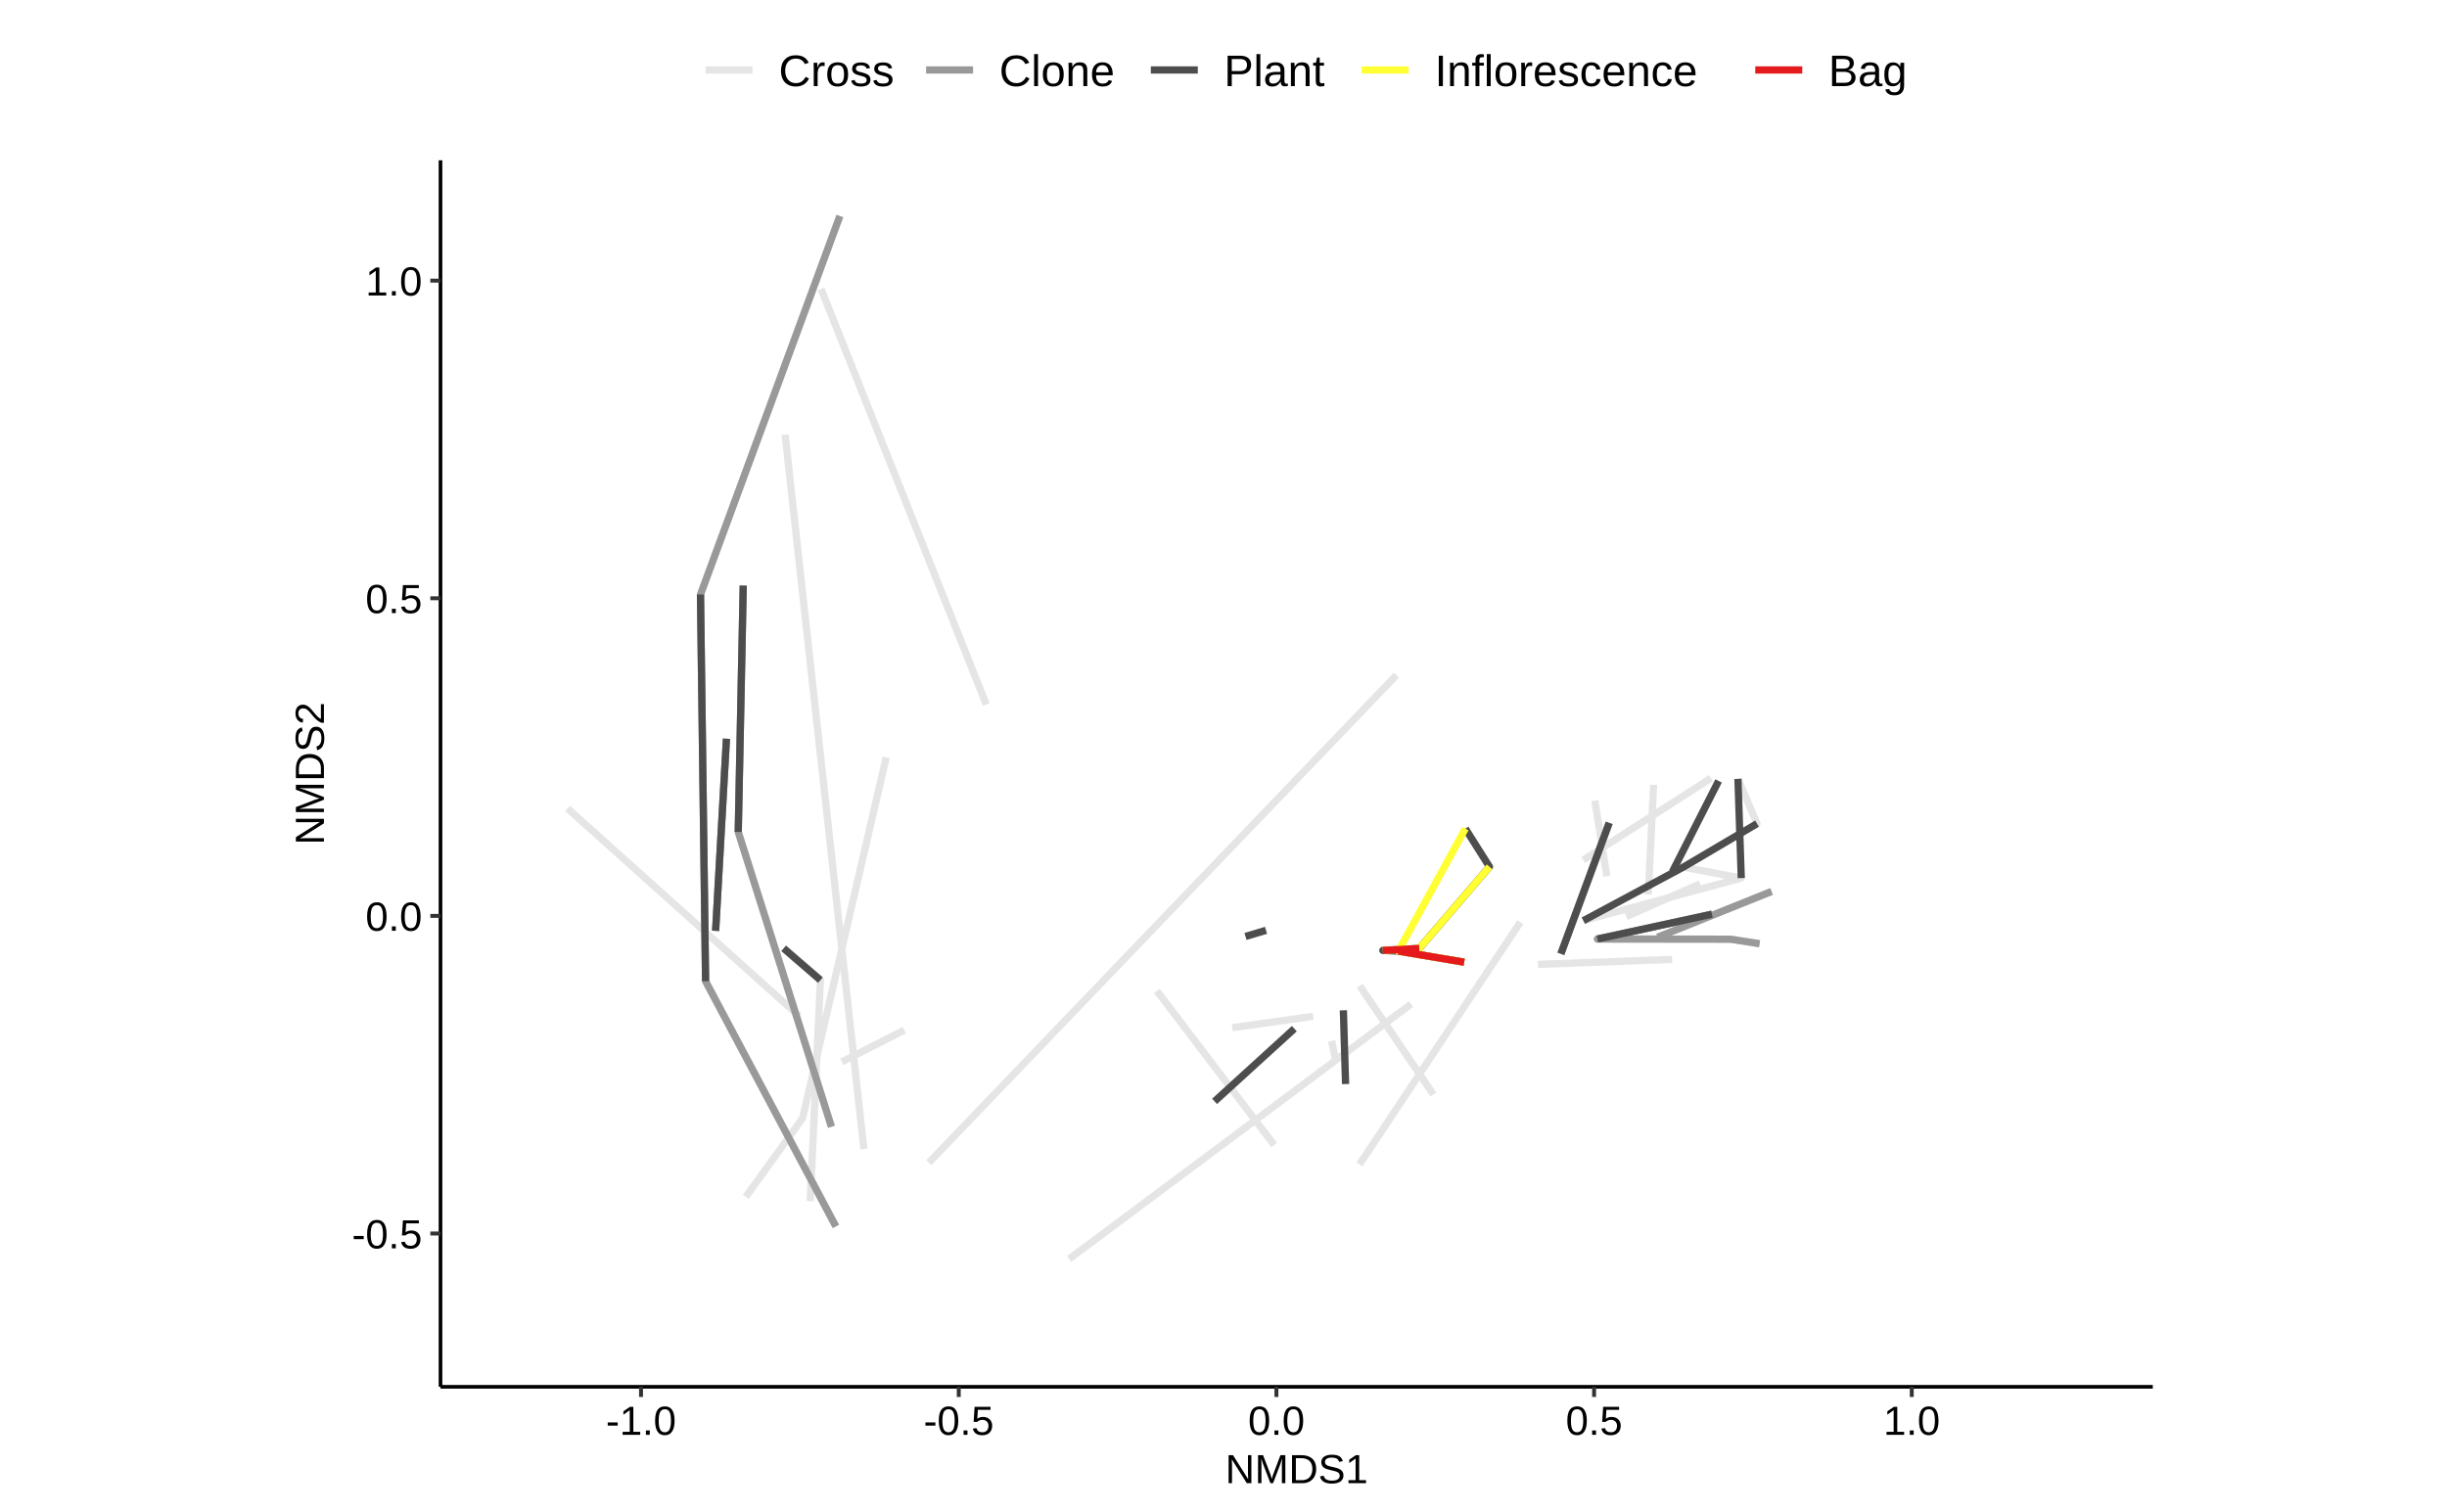
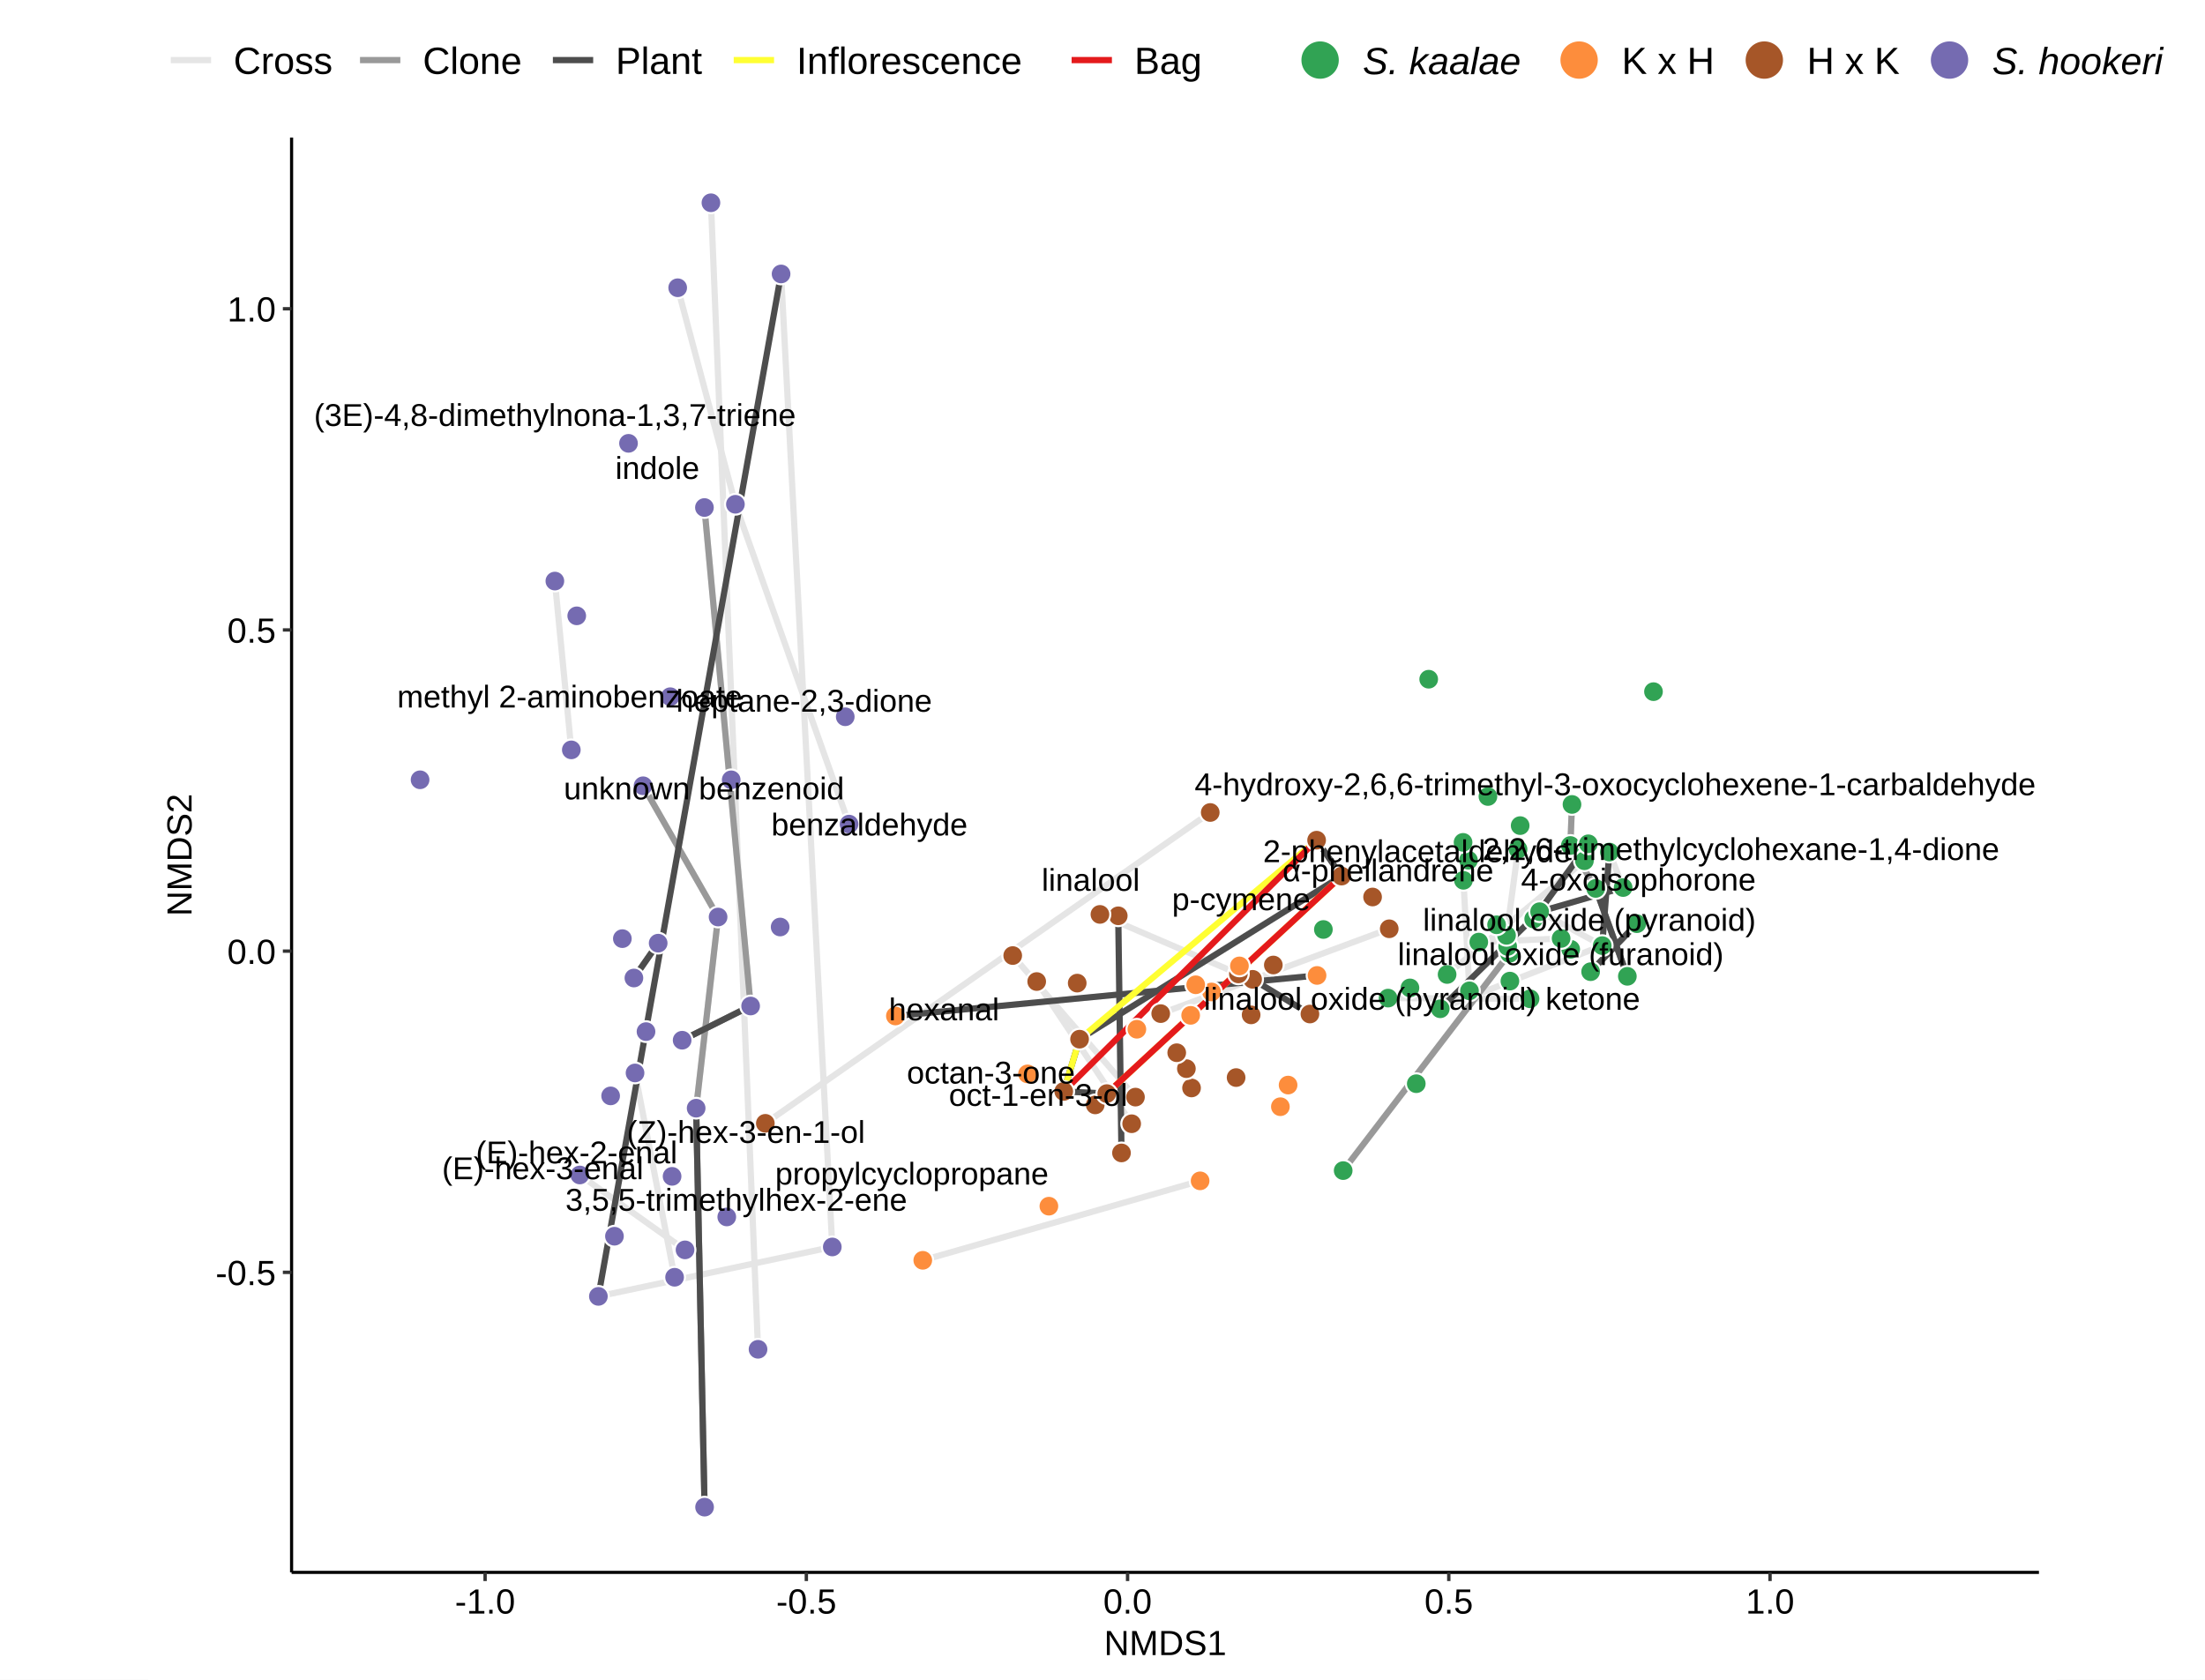
- <svg xmlns="http://www.w3.org/2000/svg" class="svglite" width="720.00pt" height="444.96pt" viewBox="0 0 720.00 444.96">
+ <svg xmlns="http://www.w3.org/2000/svg" class="svglite" width="756.00pt" height="576.00pt" viewBox="0 0 756.00 576.00">
  <defs>
    <style type="text/css">
    .svglite line, .svglite polyline, .svglite polygon, .svglite path, .svglite rect, .svglite circle {
      fill: none;
      stroke: #000000;
      stroke-linecap: round;
      stroke-linejoin: round;
      stroke-miterlimit: 10.00;
    }
    .svglite text {
      white-space: pre;
    }
  </style>
  </defs>
  <rect width="100%" height="100%" style="stroke: none; fill: #FFFFFF;" />
  <defs>
-     <clipPath id="cpMC4wMHw3MjAuMDB8MC4wMHw0NDQuOTY=">
-       <rect x="0.00" y="0.00" width="720.00" height="444.96" />
+     <clipPath id="cpMC4wMHw3NTYuMDB8MC4wMHw1NzYuMDA=">
+       <rect x="0.00" y="0.00" width="756.00" height="576.00" />
    </clipPath>
  </defs>
-   <g clip-path="url(#cpMC4wMHw3MjAuMDB8MC4wMHw0NDQuOTY=)">
+   <g clip-path="url(#cpMC4wMHw3NTYuMDB8MC4wMHw1NzYuMDA=)">
</g>
  <defs>
-     <clipPath id="cpODAuNTl8NjM5LjQxfDAuMDB8NDQ0Ljk2">
-       <rect x="80.59" y="0.00" width="558.82" height="444.96" />
+     <clipPath id="cpNTAuOTV8NzA1LjA1fDAuMDB8NTc2LjAw">
+       <rect x="50.95" y="0.00" width="654.10" height="576.00" />
    </clipPath>
  </defs>
-   <g clip-path="url(#cpODAuNTl8NjM5LjQxfDAuMDB8NDQ0Ljk2)">
-     <rect x="80.59" y="0.00" width="558.82" height="444.96" style="stroke-width: 1.16; stroke: #FFFFFF; fill: #FFFFFF;" />
+   <g clip-path="url(#cpNTAuOTV8NzA1LjA1fDAuMDB8NTc2LjAw)">
+     <rect x="50.95" y="0.00" width="654.10" height="576.00" style="stroke-width: 1.16; stroke: #FFFFFF; fill: #FFFFFF;" />
  </g>
-   <g clip-path="url(#cpMC4wMHw3MjAuMDB8MC4wMHw0NDQuOTY=)">
+   <g clip-path="url(#cpMC4wMHw3NTYuMDB8MC4wMHw1NzYuMDA=)">
</g>
  <defs>
-     <clipPath id="cpMTI5LjYxfDYzMy40M3w0Ny4xN3w0MDguMTI=">
-       <rect x="129.61" y="47.17" width="503.82" height="360.95" />
+     <clipPath id="cpOTkuOTd8Njk5LjA3fDQ3LjE3fDUzOS4xNg==">
+       <rect x="99.97" y="47.17" width="599.10" height="491.99" />
    </clipPath>
  </defs>
-   <g clip-path="url(#cpMTI5LjYxfDYzMy40M3w0Ny4xN3w0MDguMTI=)">
-     <rect x="129.61" y="47.17" width="503.82" height="360.95" style="stroke-width: 1.16; stroke: none; fill: #FFFFFF;" />
-     <polyline points="487.74,275.81 521.27,262.34 " style="stroke-width: 2.13; stroke: #E5E5E5; stroke-linecap: butt;" />
-     <polyline points="517.74,277.72 509.16,276.39 470.01,276.34 503.72,269.03 " style="stroke-width: 2.13; stroke: #E5E5E5; stroke-linecap: butt;" />
-     <polyline points="459.27,280.70 473.48,242.17 " style="stroke-width: 2.13; stroke: #E5E5E5; stroke-linecap: butt;" />
-     <polyline points="290.20,207.33 241.60,85.05 " style="stroke-width: 2.13; stroke: #E5E5E5; stroke-linecap: butt;" />
-     <polyline points="254.19,338.16 231.01,127.91 " style="stroke-width: 2.13; stroke: #E5E5E5; stroke-linecap: butt;" />
-     <polyline points="247.68,312.50 266.08,303.15 " style="stroke-width: 2.13; stroke: #E5E5E5; stroke-linecap: butt;" />
-     <polyline points="238.40,353.47 241.40,288.43 230.58,279.08 " style="stroke-width: 2.13; stroke: #E5E5E5; stroke-linecap: butt;" />
-     <polyline points="235.10,299.00 167.00,237.92 " style="stroke-width: 2.13; stroke: #E5E5E5; stroke-linecap: butt;" />
-     <polyline points="219.43,352.23 236.15,329.07 260.76,222.88 " style="stroke-width: 2.13; stroke: #E5E5E5; stroke-linecap: butt;" />
-     <polyline points="357.38,324.11 380.84,302.73 " style="stroke-width: 2.13; stroke: #E5E5E5; stroke-linecap: butt;" />
-     <polyline points="366.48,275.58 372.51,273.78 " style="stroke-width: 2.13; stroke: #E5E5E5; stroke-linecap: butt;" />
-     <polyline points="273.31,342.15 410.89,198.67 " style="stroke-width: 2.13; stroke: #E5E5E5; stroke-linecap: butt;" />
-     <polyline points="314.58,370.50 415.16,295.50 " style="stroke-width: 2.13; stroke: #E5E5E5; stroke-linecap: butt;" />
-     <polyline points="393.08,312.44 391.82,306.30 " style="stroke-width: 2.13; stroke: #E5E5E5; stroke-linecap: butt;" />
-     <polyline points="430.82,283.16 411.44,279.90 406.88,279.69 417.60,279.12 438.26,255.08 431.16,243.85 " style="stroke-width: 2.13; stroke: #E5E5E5; stroke-linecap: butt;" />
-     <polyline points="421.75,322.09 400.09,290.13 " style="stroke-width: 2.13; stroke: #E5E5E5; stroke-linecap: butt;" />
-     <polyline points="400.01,342.69 447.35,271.38 " style="stroke-width: 2.13; stroke: #E5E5E5; stroke-linecap: butt;" />
-     <polyline points="362.58,302.44 386.38,299.08 " style="stroke-width: 2.13; stroke: #E5E5E5; stroke-linecap: butt;" />
-     <polyline points="395.92,319.01 395.27,297.33 " style="stroke-width: 2.13; stroke: #E5E5E5; stroke-linecap: butt;" />
-     <polyline points="374.91,336.96 340.40,291.60 " style="stroke-width: 2.13; stroke: #E5E5E5; stroke-linecap: butt;" />
-     <polyline points="465.88,270.94 512.35,258.41 495.30,255.18 516.99,242.38 511.37,229.21 " style="stroke-width: 2.13; stroke: #E5E5E5; stroke-linecap: butt;" />
-     <polyline points="452.52,283.80 492.00,282.34 " style="stroke-width: 2.13; stroke: #E5E5E5; stroke-linecap: butt;" />
-     <polyline points="472.78,257.88 469.28,235.60 " style="stroke-width: 2.13; stroke: #E5E5E5; stroke-linecap: butt;" />
-     <polyline points="492.09,256.53 505.67,229.82 " style="stroke-width: 2.13; stroke: #E5E5E5; stroke-linecap: butt;" />
-     <polyline points="484.98,263.27 486.55,230.94 " style="stroke-width: 2.13; stroke: #E5E5E5; stroke-linecap: butt;" />
-     <polyline points="478.53,269.74 500.25,260.09 " style="stroke-width: 2.13; stroke: #E5E5E5; stroke-linecap: butt;" />
-     <polyline points="465.87,253.10 503.43,229.01 " style="stroke-width: 2.13; stroke: #E5E5E5; stroke-linecap: butt;" />
-     <polyline points="244.64,331.59 217.22,244.83 218.69,172.34 " style="stroke-width: 2.13; stroke: #E5E5E5; stroke-linecap: butt;" />
-     <polyline points="210.56,273.94 213.75,217.40 " style="stroke-width: 2.13; stroke: #E5E5E5; stroke-linecap: butt;" />
-     <polyline points="245.94,360.91 207.61,288.75 206.11,174.96 247.12,63.57 " style="stroke-width: 2.13; stroke: #E5E5E5; stroke-linecap: butt;" />
-     <polyline points="487.74,275.81 521.27,262.34 " style="stroke-width: 2.13; stroke: #999999; stroke-linecap: butt;" />
-     <polyline points="517.74,277.72 509.16,276.39 470.01,276.34 503.72,269.03 " style="stroke-width: 2.13; stroke: #999999; stroke-linecap: butt;" />
-     <polyline points="459.27,280.70 473.48,242.17 " style="stroke-width: 2.13; stroke: #999999; stroke-linecap: butt;" />
-     <polyline points="244.64,331.59 217.22,244.83 218.69,172.34 " style="stroke-width: 2.13; stroke: #999999; stroke-linecap: butt;" />
-     <polyline points="210.56,273.94 213.75,217.40 " style="stroke-width: 2.13; stroke: #999999; stroke-linecap: butt;" />
-     <polyline points="245.94,360.91 207.61,288.75 206.11,174.96 247.12,63.57 " style="stroke-width: 2.13; stroke: #999999; stroke-linecap: butt;" />
-     <polyline points="470.01,276.34 503.72,269.03 " style="stroke-width: 2.13; stroke: #4D4D4D; stroke-linecap: butt;" />
-     <polyline points="459.27,280.70 473.48,242.17 " style="stroke-width: 2.13; stroke: #4D4D4D; stroke-linecap: butt;" />
-     <polyline points="241.40,288.43 230.58,279.08 " style="stroke-width: 2.13; stroke: #4D4D4D; stroke-linecap: butt;" />
-     <polyline points="357.38,324.11 380.84,302.73 " style="stroke-width: 2.13; stroke: #4D4D4D; stroke-linecap: butt;" />
-     <polyline points="366.48,275.58 372.51,273.78 " style="stroke-width: 2.13; stroke: #4D4D4D; stroke-linecap: butt;" />
-     <polyline points="430.82,283.16 411.44,279.90 406.88,279.69 417.60,279.12 438.26,255.08 431.16,243.85 " style="stroke-width: 2.13; stroke: #4D4D4D; stroke-linecap: butt;" />
-     <polyline points="395.92,319.01 395.27,297.33 " style="stroke-width: 2.13; stroke: #4D4D4D; stroke-linecap: butt;" />
-     <polyline points="465.88,270.94 495.30,255.18 516.99,242.38 " style="stroke-width: 2.13; stroke: #4D4D4D; stroke-linecap: butt;" />
-     <polyline points="512.35,258.41 511.37,229.21 " style="stroke-width: 2.13; stroke: #4D4D4D; stroke-linecap: butt;" />
-     <polyline points="492.09,256.53 505.67,229.82 " style="stroke-width: 2.13; stroke: #4D4D4D; stroke-linecap: butt;" />
-     <polyline points="217.22,244.83 218.69,172.34 " style="stroke-width: 2.13; stroke: #4D4D4D; stroke-linecap: butt;" />
-     <polyline points="210.56,273.94 213.75,217.40 " style="stroke-width: 2.13; stroke: #4D4D4D; stroke-linecap: butt;" />
-     <polyline points="207.61,288.75 206.11,174.96 " style="stroke-width: 2.13; stroke: #4D4D4D; stroke-linecap: butt;" />
-     <polyline points="406.88,279.69 417.60,279.12 438.26,255.08 " style="stroke-width: 2.13; stroke: #FFFF33; stroke-linecap: butt;" />
-     <polyline points="430.82,283.16 411.44,279.90 431.16,243.85 " style="stroke-width: 2.13; stroke: #FFFF33; stroke-linecap: butt;" />
-     <polyline points="406.88,279.69 417.60,279.12 " style="stroke-width: 2.13; stroke: #E41A1C; stroke-linecap: butt;" />
-     <polyline points="430.82,283.16 411.44,279.90 " style="stroke-width: 2.13; stroke: #E41A1C; stroke-linecap: butt;" />
+   <g clip-path="url(#cpOTkuOTd8Njk5LjA3fDQ3LjE3fDUzOS4xNg==)">
+     <rect x="99.97" y="47.17" width="599.10" height="491.99" style="stroke-width: 1.16; stroke: none; fill: #FFFFFF;" />
+     <polyline points="460.52,401.40 517.53,326.91 " style="stroke-width: 2.13; stroke: #E5E5E5; stroke-linecap: butt;" />
+     <polyline points="557.95,334.78 547.10,304.64 538.41,289.92 538.97,275.84 " style="stroke-width: 2.13; stroke: #E5E5E5; stroke-linecap: butt;" />
+     <polyline points="545.36,333.19 561.20,316.73 " style="stroke-width: 2.13; stroke: #E5E5E5; stroke-linecap: butt;" />
+     <polyline points="195.88,257.13 190.24,199.25 " style="stroke-width: 2.13; stroke: #E5E5E5; stroke-linecap: butt;" />
+     <polyline points="259.90,462.67 243.75,69.53 " style="stroke-width: 2.13; stroke: #E5E5E5; stroke-linecap: butt;" />
+     <polyline points="234.87,428.58 198.79,402.90 " style="stroke-width: 2.13; stroke: #E5E5E5; stroke-linecap: butt;" />
+     <polyline points="205.16,444.53 285.36,427.58 267.80,93.94 " style="stroke-width: 2.13; stroke: #E5E5E5; stroke-linecap: butt;" />
+     <polyline points="231.29,437.97 217.73,367.92 " style="stroke-width: 2.13; stroke: #E5E5E5; stroke-linecap: butt;" />
+     <polyline points="291.11,282.59 252.14,172.92 232.35,98.67 " style="stroke-width: 2.13; stroke: #E5E5E5; stroke-linecap: butt;" />
+     <polyline points="384.51,395.34 383.40,314.03 " style="stroke-width: 2.13; stroke: #E5E5E5; stroke-linecap: butt;" />
+     <polyline points="449.12,347.71 429.47,335.81 " style="stroke-width: 2.13; stroke: #E5E5E5; stroke-linecap: butt;" />
+     <polyline points="389.30,376.20 347.22,327.66 " style="stroke-width: 2.13; stroke: #E5E5E5; stroke-linecap: butt;" />
+     <polyline points="388.00,385.33 355.44,336.57 " style="stroke-width: 2.13; stroke: #E5E5E5; stroke-linecap: butt;" />
+     <polyline points="424.59,333.95 377.12,313.55 " style="stroke-width: 2.13; stroke: #E5E5E5; stroke-linecap: butt;" />
+     <polyline points="375.51,378.87 379.47,375.00 364.71,374.25 370.14,356.33 459.96,300.41 451.41,288.10 " style="stroke-width: 2.13; stroke: #E5E5E5; stroke-linecap: butt;" />
+     <polyline points="262.40,385.19 414.94,278.60 " style="stroke-width: 2.13; stroke: #E5E5E5; stroke-linecap: butt;" />
+     <polyline points="397.96,347.57 476.31,318.48 " style="stroke-width: 2.13; stroke: #E5E5E5; stroke-linecap: butt;" />
+     <polyline points="316.38,432.16 411.47,404.91 " style="stroke-width: 2.13; stroke: #E5E5E5; stroke-linecap: butt;" />
+     <polyline points="306.99,348.38 451.56,334.48 " style="stroke-width: 2.13; stroke: #E5E5E5; stroke-linecap: butt;" />
+     <polyline points="415.38,340.15 409.96,337.68 " style="stroke-width: 2.13; stroke: #E5E5E5; stroke-linecap: butt;" />
+     <polyline points="493.80,345.91 549.33,324.25 527.87,312.62 556.50,304.34 551.78,292.17 " style="stroke-width: 2.13; stroke: #E5E5E5; stroke-linecap: butt;" />
+     <polyline points="524.59,342.49 475.91,342.25 " style="stroke-width: 2.13; stroke: #E5E5E5; stroke-linecap: butt;" />
+     <polyline points="503.82,339.76 501.75,301.86 " style="stroke-width: 2.13; stroke: #E5E5E5; stroke-linecap: butt;" />
+     <polyline points="525.84,315.13 544.57,289.34 " style="stroke-width: 2.13; stroke: #E5E5E5; stroke-linecap: butt;" />
+     <polyline points="516.52,320.73 520.48,291.24 " style="stroke-width: 2.13; stroke: #E5E5E5; stroke-linecap: butt;" />
+     <polyline points="507.01,323.04 535.24,321.80 " style="stroke-width: 2.13; stroke: #E5E5E5; stroke-linecap: butt;" />
+     <polyline points="496.15,334.15 543.23,295.15 " style="stroke-width: 2.13; stroke: #E5E5E5; stroke-linecap: butt;" />
+     <polyline points="233.88,356.69 257.36,344.96 241.52,174.03 " style="stroke-width: 2.13; stroke: #E5E5E5; stroke-linecap: butt;" />
+     <polyline points="217.34,335.36 225.66,323.41 " style="stroke-width: 2.13; stroke: #E5E5E5; stroke-linecap: butt;" />
+     <polyline points="241.57,516.80 238.68,380.00 246.20,314.45 220.48,269.44 " style="stroke-width: 2.13; stroke: #E5E5E5; stroke-linecap: butt;" />
+     <polyline points="460.52,401.40 517.53,326.91 " style="stroke-width: 2.13; stroke: #999999; stroke-linecap: butt;" />
+     <polyline points="557.95,334.78 547.10,304.64 538.41,289.92 538.97,275.84 " style="stroke-width: 2.13; stroke: #999999; stroke-linecap: butt;" />
+     <polyline points="545.36,333.19 561.20,316.73 " style="stroke-width: 2.13; stroke: #999999; stroke-linecap: butt;" />
+     <polyline points="233.88,356.69 257.36,344.96 241.52,174.03 " style="stroke-width: 2.13; stroke: #999999; stroke-linecap: butt;" />
+     <polyline points="217.34,335.36 225.66,323.41 " style="stroke-width: 2.13; stroke: #999999; stroke-linecap: butt;" />
+     <polyline points="241.57,516.80 238.68,380.00 246.20,314.45 220.48,269.44 " style="stroke-width: 2.13; stroke: #999999; stroke-linecap: butt;" />
+     <polyline points="557.95,334.78 547.10,304.64 " style="stroke-width: 2.13; stroke: #4D4D4D; stroke-linecap: butt;" />
+     <polyline points="545.36,333.19 561.20,316.73 " style="stroke-width: 2.13; stroke: #4D4D4D; stroke-linecap: butt;" />
+     <polyline points="205.16,444.53 267.80,93.94 " style="stroke-width: 2.13; stroke: #4D4D4D; stroke-linecap: butt;" />
+     <polyline points="384.51,395.34 383.40,314.03 " style="stroke-width: 2.13; stroke: #4D4D4D; stroke-linecap: butt;" />
+     <polyline points="449.12,347.71 429.47,335.81 " style="stroke-width: 2.13; stroke: #4D4D4D; stroke-linecap: butt;" />
+     <polyline points="375.51,378.87 379.47,375.00 364.71,374.25 370.14,356.33 459.96,300.41 451.41,288.10 " style="stroke-width: 2.13; stroke: #4D4D4D; stroke-linecap: butt;" />
+     <polyline points="306.99,348.38 451.56,334.48 " style="stroke-width: 2.13; stroke: #4D4D4D; stroke-linecap: butt;" />
+     <polyline points="493.80,345.91 527.87,312.62 556.50,304.34 " style="stroke-width: 2.13; stroke: #4D4D4D; stroke-linecap: butt;" />
+     <polyline points="549.33,324.25 551.78,292.17 " style="stroke-width: 2.13; stroke: #4D4D4D; stroke-linecap: butt;" />
+     <polyline points="525.84,315.13 544.57,289.34 " style="stroke-width: 2.13; stroke: #4D4D4D; stroke-linecap: butt;" />
+     <polyline points="233.88,356.69 257.36,344.96 " style="stroke-width: 2.13; stroke: #4D4D4D; stroke-linecap: butt;" />
+     <polyline points="217.34,335.36 225.66,323.41 " style="stroke-width: 2.13; stroke: #4D4D4D; stroke-linecap: butt;" />
+     <polyline points="241.57,516.80 238.68,380.00 " style="stroke-width: 2.13; stroke: #4D4D4D; stroke-linecap: butt;" />
+     <polyline points="364.71,374.25 370.14,356.33 451.41,288.10 " style="stroke-width: 2.13; stroke: #FFFF33; stroke-linecap: butt;" />
+     <polyline points="375.51,378.87 379.47,375.00 459.96,300.41 " style="stroke-width: 2.13; stroke: #FFFF33; stroke-linecap: butt;" />
+     <polyline points="364.71,374.25 451.41,288.10 " style="stroke-width: 2.13; stroke: #E41A1C; stroke-linecap: butt;" />
+     <polyline points="379.47,375.00 459.96,300.41 " style="stroke-width: 2.13; stroke: #E41A1C; stroke-linecap: butt;" />
+     <circle cx="241.57" cy="516.80" r="3.56" style="stroke-width: 0.71; stroke: #FFFFFF; fill: #756BB1;" />
+     <circle cx="259.90" cy="462.67" r="3.56" style="stroke-width: 0.71; stroke: #FFFFFF; fill: #756BB1;" />
+     <circle cx="205.16" cy="444.53" r="3.56" style="stroke-width: 0.71; stroke: #FFFFFF; fill: #756BB1;" />
+     <circle cx="231.29" cy="437.97" r="3.56" style="stroke-width: 0.71; stroke: #FFFFFF; fill: #756BB1;" />
+     <circle cx="316.38" cy="432.16" r="3.56" style="stroke-width: 0.71; stroke: #FFFFFF; fill: #FD8D3C;" />
+     <circle cx="234.87" cy="428.58" r="3.56" style="stroke-width: 0.71; stroke: #FFFFFF; fill: #756BB1;" />
+     <circle cx="285.36" cy="427.58" r="3.56" style="stroke-width: 0.71; stroke: #FFFFFF; fill: #756BB1;" />
+     <circle cx="210.67" cy="423.90" r="3.56" style="stroke-width: 0.71; stroke: #FFFFFF; fill: #756BB1;" />
+     <circle cx="249.18" cy="417.29" r="3.56" style="stroke-width: 0.71; stroke: #FFFFFF; fill: #756BB1;" />
+     <circle cx="359.62" cy="413.60" r="3.56" style="stroke-width: 0.71; stroke: #FFFFFF; fill: #FD8D3C;" />
+     <circle cx="411.47" cy="404.91" r="3.56" style="stroke-width: 0.71; stroke: #FFFFFF; fill: #FD8D3C;" />
+     <circle cx="230.43" cy="403.37" r="3.56" style="stroke-width: 0.71; stroke: #FFFFFF; fill: #756BB1;" />
+     <circle cx="198.79" cy="402.90" r="3.56" style="stroke-width: 0.71; stroke: #FFFFFF; fill: #756BB1;" />
+     <circle cx="460.52" cy="401.40" r="3.56" style="stroke-width: 0.71; stroke: #FFFFFF; fill: #31A354;" />
+     <circle cx="384.51" cy="395.34" r="3.56" style="stroke-width: 0.71; stroke: #FFFFFF; fill: #A65628;" />
+     <circle cx="388.00" cy="385.33" r="3.56" style="stroke-width: 0.71; stroke: #FFFFFF; fill: #A65628;" />
+     <circle cx="262.40" cy="385.19" r="3.56" style="stroke-width: 0.71; stroke: #FFFFFF; fill: #A65628;" />
+     <circle cx="238.68" cy="380.00" r="3.56" style="stroke-width: 0.71; stroke: #FFFFFF; fill: #756BB1;" />
+     <circle cx="438.99" cy="379.49" r="3.56" style="stroke-width: 0.71; stroke: #FFFFFF; fill: #FD8D3C;" />
+     <circle cx="375.51" cy="378.87" r="3.56" style="stroke-width: 0.71; stroke: #FFFFFF; fill: #A65628;" />
+     <circle cx="389.30" cy="376.20" r="3.56" style="stroke-width: 0.71; stroke: #FFFFFF; fill: #A65628;" />
+     <circle cx="209.36" cy="375.78" r="3.56" style="stroke-width: 0.71; stroke: #FFFFFF; fill: #756BB1;" />
+     <circle cx="379.47" cy="375.00" r="3.56" style="stroke-width: 0.71; stroke: #FFFFFF; fill: #A65628;" />
+     <circle cx="364.71" cy="374.25" r="3.56" style="stroke-width: 0.71; stroke: #FFFFFF; fill: #A65628;" />
+     <circle cx="408.53" cy="373.06" r="3.56" style="stroke-width: 0.71; stroke: #FFFFFF; fill: #A65628;" />
+     <circle cx="441.63" cy="372.07" r="3.56" style="stroke-width: 0.71; stroke: #FFFFFF; fill: #FD8D3C;" />
+     <circle cx="485.58" cy="371.60" r="3.56" style="stroke-width: 0.71; stroke: #FFFFFF; fill: #31A354;" />
+     <circle cx="423.81" cy="369.50" r="3.56" style="stroke-width: 0.71; stroke: #FFFFFF; fill: #A65628;" />
+     <circle cx="352.29" cy="368.24" r="3.56" style="stroke-width: 0.71; stroke: #FFFFFF; fill: #FD8D3C;" />
+     <circle cx="217.73" cy="367.92" r="3.56" style="stroke-width: 0.71; stroke: #FFFFFF; fill: #756BB1;" />
+     <circle cx="406.76" cy="366.44" r="3.56" style="stroke-width: 0.71; stroke: #FFFFFF; fill: #A65628;" />
+     <circle cx="403.45" cy="360.98" r="3.56" style="stroke-width: 0.71; stroke: #FFFFFF; fill: #A65628;" />
+     <circle cx="233.88" cy="356.69" r="3.56" style="stroke-width: 0.71; stroke: #FFFFFF; fill: #756BB1;" />
+     <circle cx="370.14" cy="356.33" r="3.56" style="stroke-width: 0.71; stroke: #FFFFFF; fill: #A65628;" />
+     <circle cx="221.49" cy="353.74" r="3.56" style="stroke-width: 0.71; stroke: #FFFFFF; fill: #756BB1;" />
+     <circle cx="389.78" cy="352.93" r="3.56" style="stroke-width: 0.71; stroke: #FFFFFF; fill: #FD8D3C;" />
+     <circle cx="306.99" cy="348.38" r="3.56" style="stroke-width: 0.71; stroke: #FFFFFF; fill: #FD8D3C;" />
+     <circle cx="408.23" cy="348.16" r="3.56" style="stroke-width: 0.71; stroke: #FFFFFF; fill: #FD8D3C;" />
+     <circle cx="428.96" cy="348.00" r="3.56" style="stroke-width: 0.71; stroke: #FFFFFF; fill: #A65628;" />
+     <circle cx="449.12" cy="347.71" r="3.56" style="stroke-width: 0.71; stroke: #FFFFFF; fill: #A65628;" />
+     <circle cx="397.96" cy="347.57" r="3.56" style="stroke-width: 0.71; stroke: #FFFFFF; fill: #A65628;" />
+     <circle cx="493.80" cy="345.91" r="3.56" style="stroke-width: 0.71; stroke: #FFFFFF; fill: #31A354;" />
+     <circle cx="257.36" cy="344.96" r="3.56" style="stroke-width: 0.71; stroke: #FFFFFF; fill: #756BB1;" />
+     <circle cx="524.59" cy="342.49" r="3.56" style="stroke-width: 0.71; stroke: #FFFFFF; fill: #31A354;" />
+     <circle cx="475.91" cy="342.25" r="3.56" style="stroke-width: 0.71; stroke: #FFFFFF; fill: #31A354;" />
+     <circle cx="415.38" cy="340.15" r="3.56" style="stroke-width: 0.71; stroke: #FFFFFF; fill: #FD8D3C;" />
+     <circle cx="503.82" cy="339.76" r="3.56" style="stroke-width: 0.71; stroke: #FFFFFF; fill: #31A354;" />
+     <circle cx="483.41" cy="338.75" r="3.56" style="stroke-width: 0.71; stroke: #FFFFFF; fill: #31A354;" />
+     <circle cx="409.96" cy="337.68" r="3.56" style="stroke-width: 0.71; stroke: #FFFFFF; fill: #FD8D3C;" />
+     <circle cx="369.33" cy="337.11" r="3.56" style="stroke-width: 0.71; stroke: #FFFFFF; fill: #A65628;" />
+     <circle cx="355.44" cy="336.57" r="3.56" style="stroke-width: 0.71; stroke: #FFFFFF; fill: #A65628;" />
+     <circle cx="517.68" cy="336.42" r="3.56" style="stroke-width: 0.71; stroke: #FFFFFF; fill: #31A354;" />
+     <circle cx="429.47" cy="335.81" r="3.56" style="stroke-width: 0.71; stroke: #FFFFFF; fill: #A65628;" />
+     <circle cx="217.34" cy="335.36" r="3.56" style="stroke-width: 0.71; stroke: #FFFFFF; fill: #756BB1;" />
+     <circle cx="557.95" cy="334.78" r="3.56" style="stroke-width: 0.71; stroke: #FFFFFF; fill: #31A354;" />
+     <circle cx="451.56" cy="334.48" r="3.56" style="stroke-width: 0.71; stroke: #FFFFFF; fill: #FD8D3C;" />
+     <circle cx="496.15" cy="334.15" r="3.56" style="stroke-width: 0.71; stroke: #FFFFFF; fill: #31A354;" />
+     <circle cx="424.59" cy="333.95" r="3.56" style="stroke-width: 0.71; stroke: #FFFFFF; fill: #A65628;" />
+     <circle cx="545.36" cy="333.19" r="3.56" style="stroke-width: 0.71; stroke: #FFFFFF; fill: #31A354;" />
+     <circle cx="424.95" cy="331.21" r="3.56" style="stroke-width: 0.71; stroke: #FFFFFF; fill: #FD8D3C;" />
+     <circle cx="436.57" cy="330.90" r="3.56" style="stroke-width: 0.71; stroke: #FFFFFF; fill: #A65628;" />
+     <circle cx="347.22" cy="327.66" r="3.56" style="stroke-width: 0.71; stroke: #FFFFFF; fill: #A65628;" />
+     <circle cx="517.53" cy="326.91" r="3.56" style="stroke-width: 0.71; stroke: #FFFFFF; fill: #31A354;" />
+     <circle cx="538.52" cy="325.51" r="3.56" style="stroke-width: 0.71; stroke: #FFFFFF; fill: #31A354;" />
+     <circle cx="516.91" cy="324.54" r="3.56" style="stroke-width: 0.71; stroke: #FFFFFF; fill: #31A354;" />
+     <circle cx="549.33" cy="324.25" r="3.56" style="stroke-width: 0.71; stroke: #FFFFFF; fill: #31A354;" />
+     <circle cx="225.66" cy="323.41" r="3.56" style="stroke-width: 0.71; stroke: #FFFFFF; fill: #756BB1;" />
+     <circle cx="507.01" cy="323.04" r="3.56" style="stroke-width: 0.71; stroke: #FFFFFF; fill: #31A354;" />
+     <circle cx="213.38" cy="321.86" r="3.56" style="stroke-width: 0.71; stroke: #FFFFFF; fill: #756BB1;" />
+     <circle cx="535.24" cy="321.80" r="3.56" style="stroke-width: 0.71; stroke: #FFFFFF; fill: #31A354;" />
+     <circle cx="516.52" cy="320.73" r="3.56" style="stroke-width: 0.71; stroke: #FFFFFF; fill: #31A354;" />
+     <circle cx="453.73" cy="318.72" r="3.56" style="stroke-width: 0.71; stroke: #FFFFFF; fill: #31A354;" />
+     <circle cx="476.31" cy="318.48" r="3.56" style="stroke-width: 0.71; stroke: #FFFFFF; fill: #A65628;" />
+     <circle cx="267.48" cy="317.87" r="3.56" style="stroke-width: 0.71; stroke: #FFFFFF; fill: #756BB1;" />
+     <circle cx="513.12" cy="317.11" r="3.56" style="stroke-width: 0.71; stroke: #FFFFFF; fill: #31A354;" />
+     <circle cx="561.20" cy="316.73" r="3.56" style="stroke-width: 0.71; stroke: #FFFFFF; fill: #31A354;" />
+     <circle cx="525.84" cy="315.13" r="3.56" style="stroke-width: 0.71; stroke: #FFFFFF; fill: #31A354;" />
+     <circle cx="246.20" cy="314.45" r="3.56" style="stroke-width: 0.71; stroke: #FFFFFF; fill: #756BB1;" />
+     <circle cx="383.40" cy="314.03" r="3.56" style="stroke-width: 0.71; stroke: #FFFFFF; fill: #A65628;" />
+     <circle cx="377.12" cy="313.55" r="3.56" style="stroke-width: 0.71; stroke: #FFFFFF; fill: #A65628;" />
+     <circle cx="527.87" cy="312.62" r="3.56" style="stroke-width: 0.71; stroke: #FFFFFF; fill: #31A354;" />
+     <circle cx="470.60" cy="307.58" r="3.56" style="stroke-width: 0.71; stroke: #FFFFFF; fill: #A65628;" />
+     <circle cx="547.10" cy="304.64" r="3.56" style="stroke-width: 0.71; stroke: #FFFFFF; fill: #31A354;" />
+     <circle cx="556.50" cy="304.34" r="3.56" style="stroke-width: 0.71; stroke: #FFFFFF; fill: #31A354;" />
+     <circle cx="501.75" cy="301.86" r="3.56" style="stroke-width: 0.71; stroke: #FFFFFF; fill: #31A354;" />
+     <circle cx="459.96" cy="300.41" r="3.56" style="stroke-width: 0.71; stroke: #FFFFFF; fill: #A65628;" />
+     <circle cx="543.23" cy="295.15" r="3.56" style="stroke-width: 0.71; stroke: #FFFFFF; fill: #31A354;" />
+     <circle cx="503.48" cy="294.97" r="3.56" style="stroke-width: 0.71; stroke: #FFFFFF; fill: #31A354;" />
+     <circle cx="551.78" cy="292.17" r="3.56" style="stroke-width: 0.71; stroke: #FFFFFF; fill: #31A354;" />
+     <circle cx="520.48" cy="291.24" r="3.56" style="stroke-width: 0.71; stroke: #FFFFFF; fill: #31A354;" />
+     <circle cx="538.41" cy="289.92" r="3.56" style="stroke-width: 0.71; stroke: #FFFFFF; fill: #31A354;" />
+     <circle cx="544.57" cy="289.34" r="3.56" style="stroke-width: 0.71; stroke: #FFFFFF; fill: #31A354;" />
+     <circle cx="501.62" cy="288.85" r="3.56" style="stroke-width: 0.71; stroke: #FFFFFF; fill: #31A354;" />
+     <circle cx="451.41" cy="288.10" r="3.56" style="stroke-width: 0.71; stroke: #FFFFFF; fill: #A65628;" />
+     <circle cx="521.20" cy="283.10" r="3.56" style="stroke-width: 0.71; stroke: #FFFFFF; fill: #31A354;" />
+     <circle cx="291.11" cy="282.59" r="3.56" style="stroke-width: 0.71; stroke: #FFFFFF; fill: #756BB1;" />
+     <circle cx="414.94" cy="278.60" r="3.56" style="stroke-width: 0.71; stroke: #FFFFFF; fill: #A65628;" />
+     <circle cx="538.97" cy="275.84" r="3.56" style="stroke-width: 0.71; stroke: #FFFFFF; fill: #31A354;" />
+     <circle cx="510.15" cy="273.12" r="3.56" style="stroke-width: 0.71; stroke: #FFFFFF; fill: #31A354;" />
+     <circle cx="220.48" cy="269.44" r="3.56" style="stroke-width: 0.71; stroke: #FFFFFF; fill: #756BB1;" />
+     <circle cx="250.70" cy="267.40" r="3.56" style="stroke-width: 0.71; stroke: #FFFFFF; fill: #756BB1;" />
+     <circle cx="144.03" cy="267.39" r="3.56" style="stroke-width: 0.71; stroke: #FFFFFF; fill: #756BB1;" />
+     <circle cx="195.88" cy="257.13" r="3.56" style="stroke-width: 0.71; stroke: #FFFFFF; fill: #756BB1;" />
+     <circle cx="289.80" cy="245.78" r="3.56" style="stroke-width: 0.71; stroke: #FFFFFF; fill: #756BB1;" />
+     <circle cx="229.80" cy="238.90" r="3.56" style="stroke-width: 0.71; stroke: #FFFFFF; fill: #756BB1;" />
+     <circle cx="566.91" cy="237.17" r="3.56" style="stroke-width: 0.71; stroke: #FFFFFF; fill: #31A354;" />
+     <circle cx="489.84" cy="232.90" r="3.56" style="stroke-width: 0.71; stroke: #FFFFFF; fill: #31A354;" />
+     <circle cx="197.74" cy="211.17" r="3.56" style="stroke-width: 0.71; stroke: #FFFFFF; fill: #756BB1;" />
+     <circle cx="190.24" cy="199.25" r="3.56" style="stroke-width: 0.71; stroke: #FFFFFF; fill: #756BB1;" />
+     <circle cx="241.52" cy="174.03" r="3.56" style="stroke-width: 0.71; stroke: #FFFFFF; fill: #756BB1;" />
+     <circle cx="252.14" cy="172.92" r="3.56" style="stroke-width: 0.71; stroke: #FFFFFF; fill: #756BB1;" />
+     <circle cx="215.49" cy="152.02" r="3.56" style="stroke-width: 0.71; stroke: #FFFFFF; fill: #756BB1;" />
+     <circle cx="232.35" cy="98.67" r="3.56" style="stroke-width: 0.71; stroke: #FFFFFF; fill: #756BB1;" />
+     <circle cx="267.80" cy="93.94" r="3.56" style="stroke-width: 0.71; stroke: #FFFFFF; fill: #756BB1;" />
+     <circle cx="243.75" cy="69.53" r="3.56" style="stroke-width: 0.71; stroke: #FFFFFF; fill: #756BB1;" />
+     <text x="252.44" y="415.15" text-anchor="middle" style="font-size: 10.81px; font-family: &quot;Arial&quot;;">3,5,5-trimethylhex-2-ene</text>
+     <text x="312.64" y="406.18" text-anchor="middle" style="font-size: 10.81px; font-family: &quot;Arial&quot;;">propylcyclopropane</text>
+     <text x="186.09" y="404.35" text-anchor="middle" style="font-size: 10.81px; font-family: &quot;Arial&quot;;">(E)-hex-3-enal</text>
+     <text x="197.70" y="398.91" text-anchor="middle" style="font-size: 10.81px; font-family: &quot;Arial&quot;;">(E)-hex-2-enal</text>
+     <text x="255.75" y="391.90" text-anchor="middle" style="font-size: 10.81px; font-family: &quot;Arial&quot;;">(Z)-hex-3-en-1-ol</text>
+     <text x="355.96" y="379.20" text-anchor="middle" style="font-size: 10.81px; font-family: &quot;Arial&quot;;">oct-1-en-3-ol</text>
+     <text x="339.76" y="371.54" text-anchor="middle" style="font-size: 10.81px; font-family: &quot;Arial&quot;;">octan-3-one</text>
+     <text x="323.67" y="349.86" text-anchor="middle" style="font-size: 10.81px; font-family: &quot;Arial&quot;;">hexanal</text>
+     <text x="487.52" y="346.24" text-anchor="middle" style="font-size: 10.81px; font-family: &quot;Arial&quot;;">linalool oxide (pyranoid) ketone</text>
+     <text x="535.09" y="330.93" text-anchor="middle" style="font-size: 10.81px; font-family: &quot;Arial&quot;;">linalool oxide (furanoid)</text>
+     <text x="544.93" y="319.15" text-anchor="middle" style="font-size: 10.81px; font-family: &quot;Arial&quot;;">linalool oxide (pyranoid)</text>
+     <text x="425.55" y="312.09" text-anchor="middle" style="font-size: 10.81px; font-family: &quot;Arial&quot;;">p-cymene</text>
+     <text x="373.96" y="305.46" text-anchor="middle" style="font-size: 10.81px; font-family: &quot;Arial&quot;;">linalool</text>
+     <text x="561.75" y="305.35" text-anchor="middle" style="font-size: 10.81px; font-family: &quot;Arial&quot;;">4-oxoisophorone</text>
+     <text x="475.91" y="302.21" text-anchor="middle" style="font-size: 10.81px; font-family: &quot;Arial&quot;;">α-phellandrene</text>
+     <text x="485.92" y="295.63" text-anchor="middle" style="font-size: 10.81px; font-family: &quot;Arial&quot;;">2-phenylacetaldehyde</text>
+     <text x="596.87" y="294.90" text-anchor="middle" style="font-size: 10.81px; font-family: &quot;Arial&quot;;">2,2,6-trimethylcyclohexane-1,4-dione</text>
+     <text x="298.09" y="286.48" text-anchor="middle" style="font-size: 10.81px; font-family: &quot;Arial&quot;;">benzaldehyde</text>
+     <text x="241.37" y="274.10" text-anchor="middle" style="font-size: 10.81px; font-family: &quot;Arial&quot;;">unknown benzenoid</text>
+     <text x="553.77" y="272.67" text-anchor="middle" style="font-size: 10.81px; font-family: &quot;Arial&quot;;">4-hydroxy-2,6,6-trimethyl-3-oxocyclohexene-1-carbaldehyde</text>
+     <text x="275.69" y="244.04" text-anchor="middle" style="font-size: 10.81px; font-family: &quot;Arial&quot;;">heptane-2,3-dione</text>
+     <text x="195.35" y="242.60" text-anchor="middle" style="font-size: 10.81px; font-family: &quot;Arial&quot;;">methyl 2-aminobenzoate</text>
+     <text x="225.39" y="164.22" text-anchor="middle" style="font-size: 10.81px; font-family: &quot;Arial&quot;;">indole</text>
+     <text x="190.26" y="146.06" text-anchor="middle" style="font-size: 10.81px; font-family: &quot;Arial&quot;;">(3E)-4,8-dimethylnona-1,3,7-triene</text>
  </g>
-   <g clip-path="url(#cpMC4wMHw3MjAuMDB8MC4wMHw0NDQuOTY=)">
-     <polyline points="129.61,408.12 129.61,47.17 " style="stroke-width: 1.07; stroke-linecap: butt;" />
-     <text x="124.23" y="367.38" text-anchor="end" style="font-size: 12.00px; font-family: &quot;Arial&quot;;">-0.5</text>
-     <text x="124.23" y="273.90" text-anchor="end" style="font-size: 12.00px; font-family: &quot;Arial&quot;;">0.0</text>
-     <text x="124.23" y="180.43" text-anchor="end" style="font-size: 12.00px; font-family: &quot;Arial&quot;;">0.5</text>
-     <text x="124.23" y="86.96" text-anchor="end" style="font-size: 12.00px; font-family: &quot;Arial&quot;;">1.0</text>
-     <polyline points="126.62,363.00 129.61,363.00 " style="stroke-width: 1.16; stroke: #333333; stroke-linecap: butt;" />
-     <polyline points="126.62,269.53 129.61,269.53 " style="stroke-width: 1.16; stroke: #333333; stroke-linecap: butt;" />
-     <polyline points="126.62,176.06 129.61,176.06 " style="stroke-width: 1.16; stroke: #333333; stroke-linecap: butt;" />
-     <polyline points="126.62,82.59 129.61,82.59 " style="stroke-width: 1.16; stroke: #333333; stroke-linecap: butt;" />
-     <polyline points="129.61,408.12 633.43,408.12 " style="stroke-width: 1.07; stroke-linecap: butt;" />
-     <polyline points="188.62,411.11 188.62,408.12 " style="stroke-width: 1.16; stroke: #333333; stroke-linecap: butt;" />
-     <polyline points="282.10,411.11 282.10,408.12 " style="stroke-width: 1.16; stroke: #333333; stroke-linecap: butt;" />
-     <polyline points="375.57,411.11 375.57,408.12 " style="stroke-width: 1.16; stroke: #333333; stroke-linecap: butt;" />
-     <polyline points="469.04,411.11 469.04,408.12 " style="stroke-width: 1.16; stroke: #333333; stroke-linecap: butt;" />
-     <polyline points="562.51,411.11 562.51,408.12 " style="stroke-width: 1.16; stroke: #333333; stroke-linecap: butt;" />
-     <text x="188.62" y="422.25" text-anchor="middle" style="font-size: 12.00px; font-family: &quot;Arial&quot;;">-1.0</text>
-     <text x="282.10" y="422.25" text-anchor="middle" style="font-size: 12.00px; font-family: &quot;Arial&quot;;">-0.5</text>
-     <text x="375.57" y="422.25" text-anchor="middle" style="font-size: 12.00px; font-family: &quot;Arial&quot;;">0.0</text>
-     <text x="469.04" y="422.25" text-anchor="middle" style="font-size: 12.00px; font-family: &quot;Arial&quot;;">0.5</text>
-     <text x="562.51" y="422.25" text-anchor="middle" style="font-size: 12.00px; font-family: &quot;Arial&quot;;">1.0</text>
-     <text x="381.52" y="436.48" text-anchor="middle" style="font-size: 12.00px; font-family: &quot;Arial&quot;;">NMDS1</text>
-     <text transform="translate(95.31,227.64) rotate(-90)" text-anchor="middle" style="font-size: 12.00px; font-family: &quot;Arial&quot;;">NMDS2</text>
-     <rect x="193.93" y="5.98" width="375.19" height="29.24" style="stroke-width: 1.16; stroke: none; fill: #FFFFFF;" />
-     <line x1="207.61" y1="20.60" x2="221.43" y2="20.60" style="stroke-width: 2.13; stroke: #E5E5E5; stroke-linecap: butt;" />
-     <line x1="272.49" y1="20.60" x2="286.32" y2="20.60" style="stroke-width: 2.13; stroke: #999999; stroke-linecap: butt;" />
-     <line x1="338.62" y1="20.60" x2="352.44" y2="20.60" style="stroke-width: 2.13; stroke: #4D4D4D; stroke-linecap: butt;" />
-     <line x1="400.62" y1="20.60" x2="414.45" y2="20.60" style="stroke-width: 2.13; stroke: #FFFF33; stroke-linecap: butt;" />
-     <line x1="516.47" y1="20.60" x2="530.29" y2="20.60" style="stroke-width: 2.13; stroke: #E41A1C; stroke-linecap: butt;" />
-     <text x="229.14" y="25.34" style="font-size: 13.00px; font-family: &quot;Arial&quot;;">Cross</text>
-     <text x="294.02" y="25.34" style="font-size: 13.00px; font-family: &quot;Arial&quot;;">Clone</text>
-     <text x="360.15" y="25.34" style="font-size: 13.00px; font-family: &quot;Arial&quot;;">Plant</text>
-     <text x="422.15" y="25.34" style="font-size: 13.00px; font-family: &quot;Arial&quot;;">Inflorescence</text>
-     <text x="538.00" y="25.34" style="font-size: 13.00px; font-family: &quot;Arial&quot;;">Bag</text>
+   <g clip-path="url(#cpMC4wMHw3NTYuMDB8MC4wMHw1NzYuMDA=)">
+     <polyline points="99.97,539.16 99.97,47.17 " style="stroke-width: 1.07; stroke-linecap: butt;" />
+     <text x="94.59" y="440.65" text-anchor="end" style="font-size: 12.00px; font-family: &quot;Arial&quot;;">-0.5</text>
+     <text x="94.59" y="330.52" text-anchor="end" style="font-size: 12.00px; font-family: &quot;Arial&quot;;">0.0</text>
+     <text x="94.59" y="220.38" text-anchor="end" style="font-size: 12.00px; font-family: &quot;Arial&quot;;">0.5</text>
+     <text x="94.59" y="110.24" text-anchor="end" style="font-size: 12.00px; font-family: &quot;Arial&quot;;">1.0</text>
+     <polyline points="96.98,436.28 99.97,436.28 " style="stroke-width: 1.16; stroke: #333333; stroke-linecap: butt;" />
+     <polyline points="96.98,326.14 99.97,326.14 " style="stroke-width: 1.16; stroke: #333333; stroke-linecap: butt;" />
+     <polyline points="96.98,216.00 99.97,216.00 " style="stroke-width: 1.16; stroke: #333333; stroke-linecap: butt;" />
+     <polyline points="96.98,105.87 99.97,105.87 " style="stroke-width: 1.16; stroke: #333333; stroke-linecap: butt;" />
+     <polyline points="99.97,539.16 699.07,539.16 " style="stroke-width: 1.07; stroke-linecap: butt;" />
+     <polyline points="166.32,542.15 166.32,539.16 " style="stroke-width: 1.16; stroke: #333333; stroke-linecap: butt;" />
+     <polyline points="276.46,542.15 276.46,539.16 " style="stroke-width: 1.16; stroke: #333333; stroke-linecap: butt;" />
+     <polyline points="386.60,542.15 386.60,539.16 " style="stroke-width: 1.16; stroke: #333333; stroke-linecap: butt;" />
+     <polyline points="496.73,542.15 496.73,539.16 " style="stroke-width: 1.16; stroke: #333333; stroke-linecap: butt;" />
+     <polyline points="606.87,542.15 606.87,539.16 " style="stroke-width: 1.16; stroke: #333333; stroke-linecap: butt;" />
+     <text x="166.32" y="553.29" text-anchor="middle" style="font-size: 12.00px; font-family: &quot;Arial&quot;;">-1.0</text>
+     <text x="276.46" y="553.29" text-anchor="middle" style="font-size: 12.00px; font-family: &quot;Arial&quot;;">-0.5</text>
+     <text x="386.60" y="553.29" text-anchor="middle" style="font-size: 12.00px; font-family: &quot;Arial&quot;;">0.0</text>
+     <text x="496.73" y="553.29" text-anchor="middle" style="font-size: 12.00px; font-family: &quot;Arial&quot;;">0.5</text>
+     <text x="606.87" y="553.29" text-anchor="middle" style="font-size: 12.00px; font-family: &quot;Arial&quot;;">1.0</text>
+     <text x="399.52" y="567.52" text-anchor="middle" style="font-size: 12.00px; font-family: &quot;Arial&quot;;">NMDS1</text>
+     <text transform="translate(65.68,293.16) rotate(-90)" text-anchor="middle" style="font-size: 12.00px; font-family: &quot;Arial&quot;;">NMDS2</text>
+     <rect x="44.87" y="5.98" width="375.19" height="29.24" style="stroke-width: 1.16; stroke: none; fill: #FFFFFF;" />
+     <line x1="58.55" y1="20.60" x2="72.37" y2="20.60" style="stroke-width: 2.13; stroke: #E5E5E5; stroke-linecap: butt;" />
+     <line x1="123.43" y1="20.60" x2="137.26" y2="20.60" style="stroke-width: 2.13; stroke: #999999; stroke-linecap: butt;" />
+     <line x1="189.56" y1="20.60" x2="203.38" y2="20.60" style="stroke-width: 2.13; stroke: #4D4D4D; stroke-linecap: butt;" />
+     <line x1="251.56" y1="20.60" x2="265.39" y2="20.60" style="stroke-width: 2.13; stroke: #FFFF33; stroke-linecap: butt;" />
+     <line x1="367.41" y1="20.60" x2="381.23" y2="20.60" style="stroke-width: 2.13; stroke: #E41A1C; stroke-linecap: butt;" />
+     <text x="80.08" y="25.34" style="font-size: 13.00px; font-family: &quot;Arial&quot;;">Cross</text>
+     <text x="144.96" y="25.34" style="font-size: 13.00px; font-family: &quot;Arial&quot;;">Clone</text>
+     <text x="211.09" y="25.34" style="font-size: 13.00px; font-family: &quot;Arial&quot;;">Plant</text>
+     <text x="273.09" y="25.34" style="font-size: 13.00px; font-family: &quot;Arial&quot;;">Inflorescence</text>
+     <text x="388.94" y="25.34" style="font-size: 13.00px; font-family: &quot;Arial&quot;;">Bag</text>
+     <rect x="432.01" y="5.98" width="322.17" height="29.24" style="stroke-width: 1.16; stroke: none; fill: #FFFFFF;" />
+     <circle cx="452.61" cy="20.60" r="6.76" style="stroke-width: 0.71; stroke: #FFFFFF; fill: #31A354;" />
+     <circle cx="541.41" cy="20.60" r="6.76" style="stroke-width: 0.71; stroke: #FFFFFF; fill: #FD8D3C;" />
+     <circle cx="604.91" cy="20.60" r="6.76" style="stroke-width: 0.71; stroke: #FFFFFF; fill: #A65628;" />
+     <circle cx="668.41" cy="20.60" r="6.76" style="stroke-width: 0.71; stroke: #FFFFFF; fill: #756BB1;" />
+     <text x="467.22" y="25.44" style="font-size: 13.00px; font-style: italic; font-family: &quot;Arial&quot;;">S. kaalae</text>
+     <text x="556.03" y="25.34" style="font-size: 13.00px; font-family: &quot;Arial&quot;;">K x H</text>
+     <text x="619.53" y="25.34" style="font-size: 13.00px; font-family: &quot;Arial&quot;;">H x K</text>
+     <text x="683.03" y="25.44" style="font-size: 13.00px; font-style: italic; font-family: &quot;Arial&quot;;">S. hookeri</text>
  </g>
</svg>
